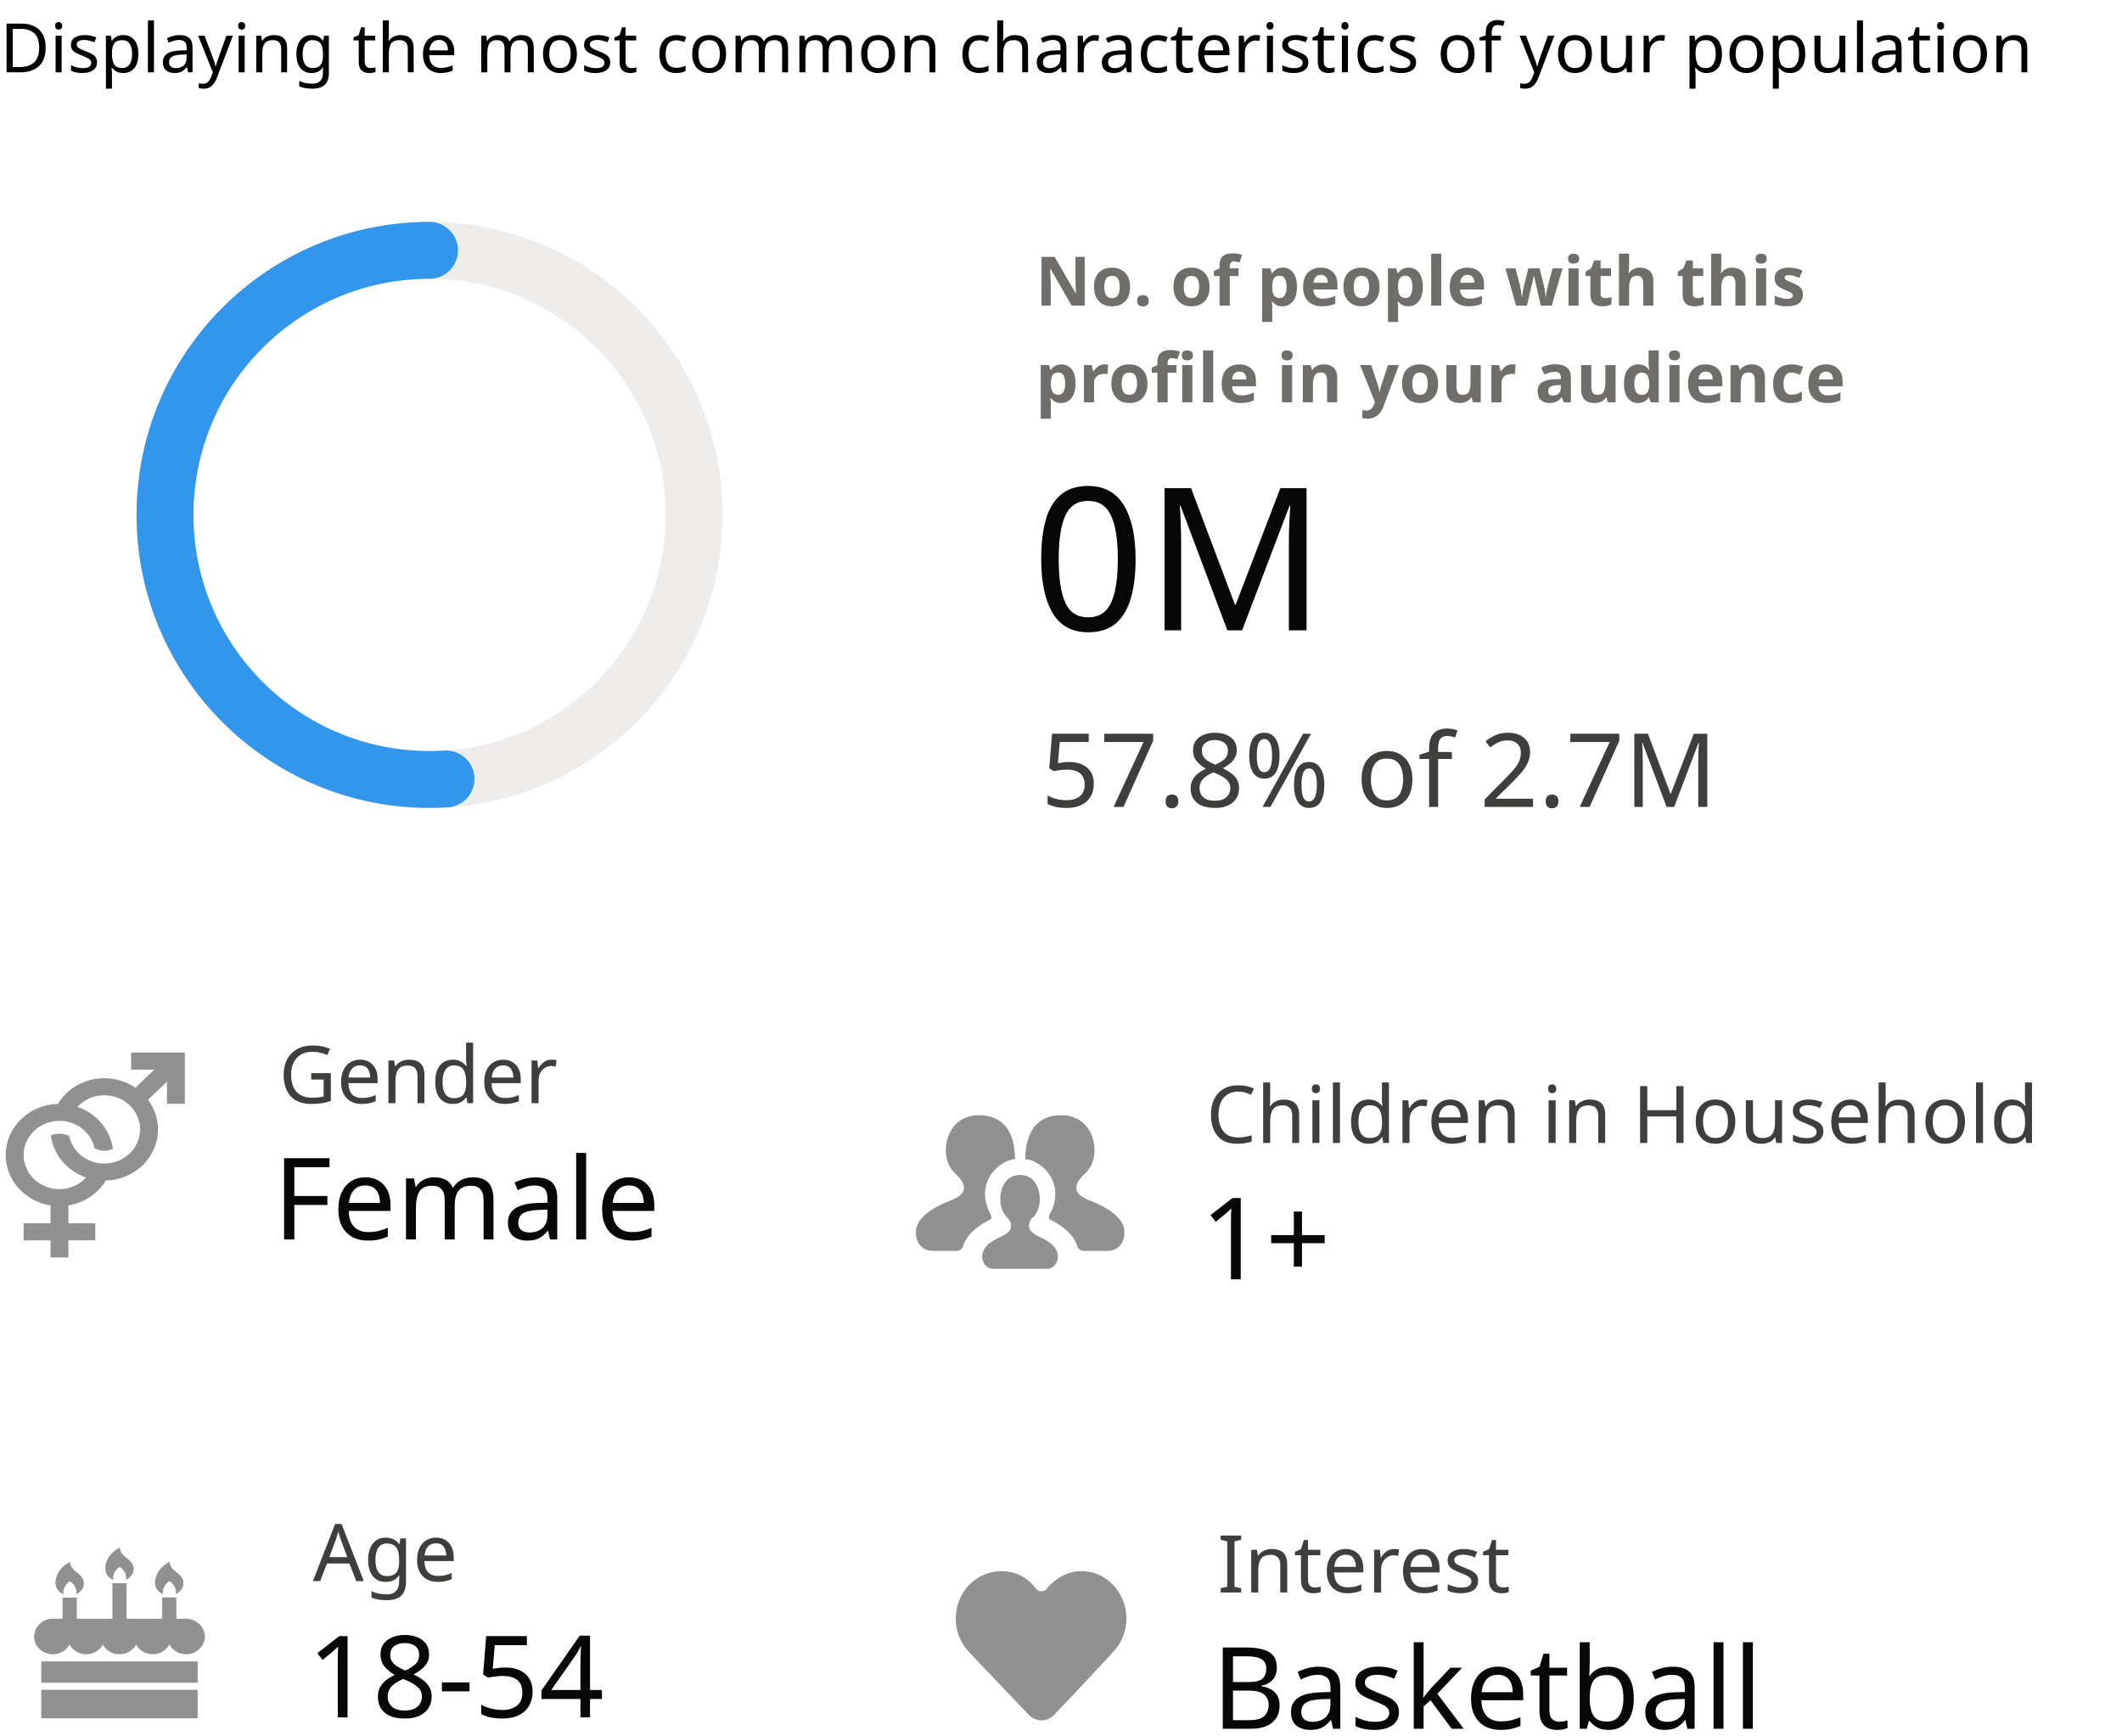
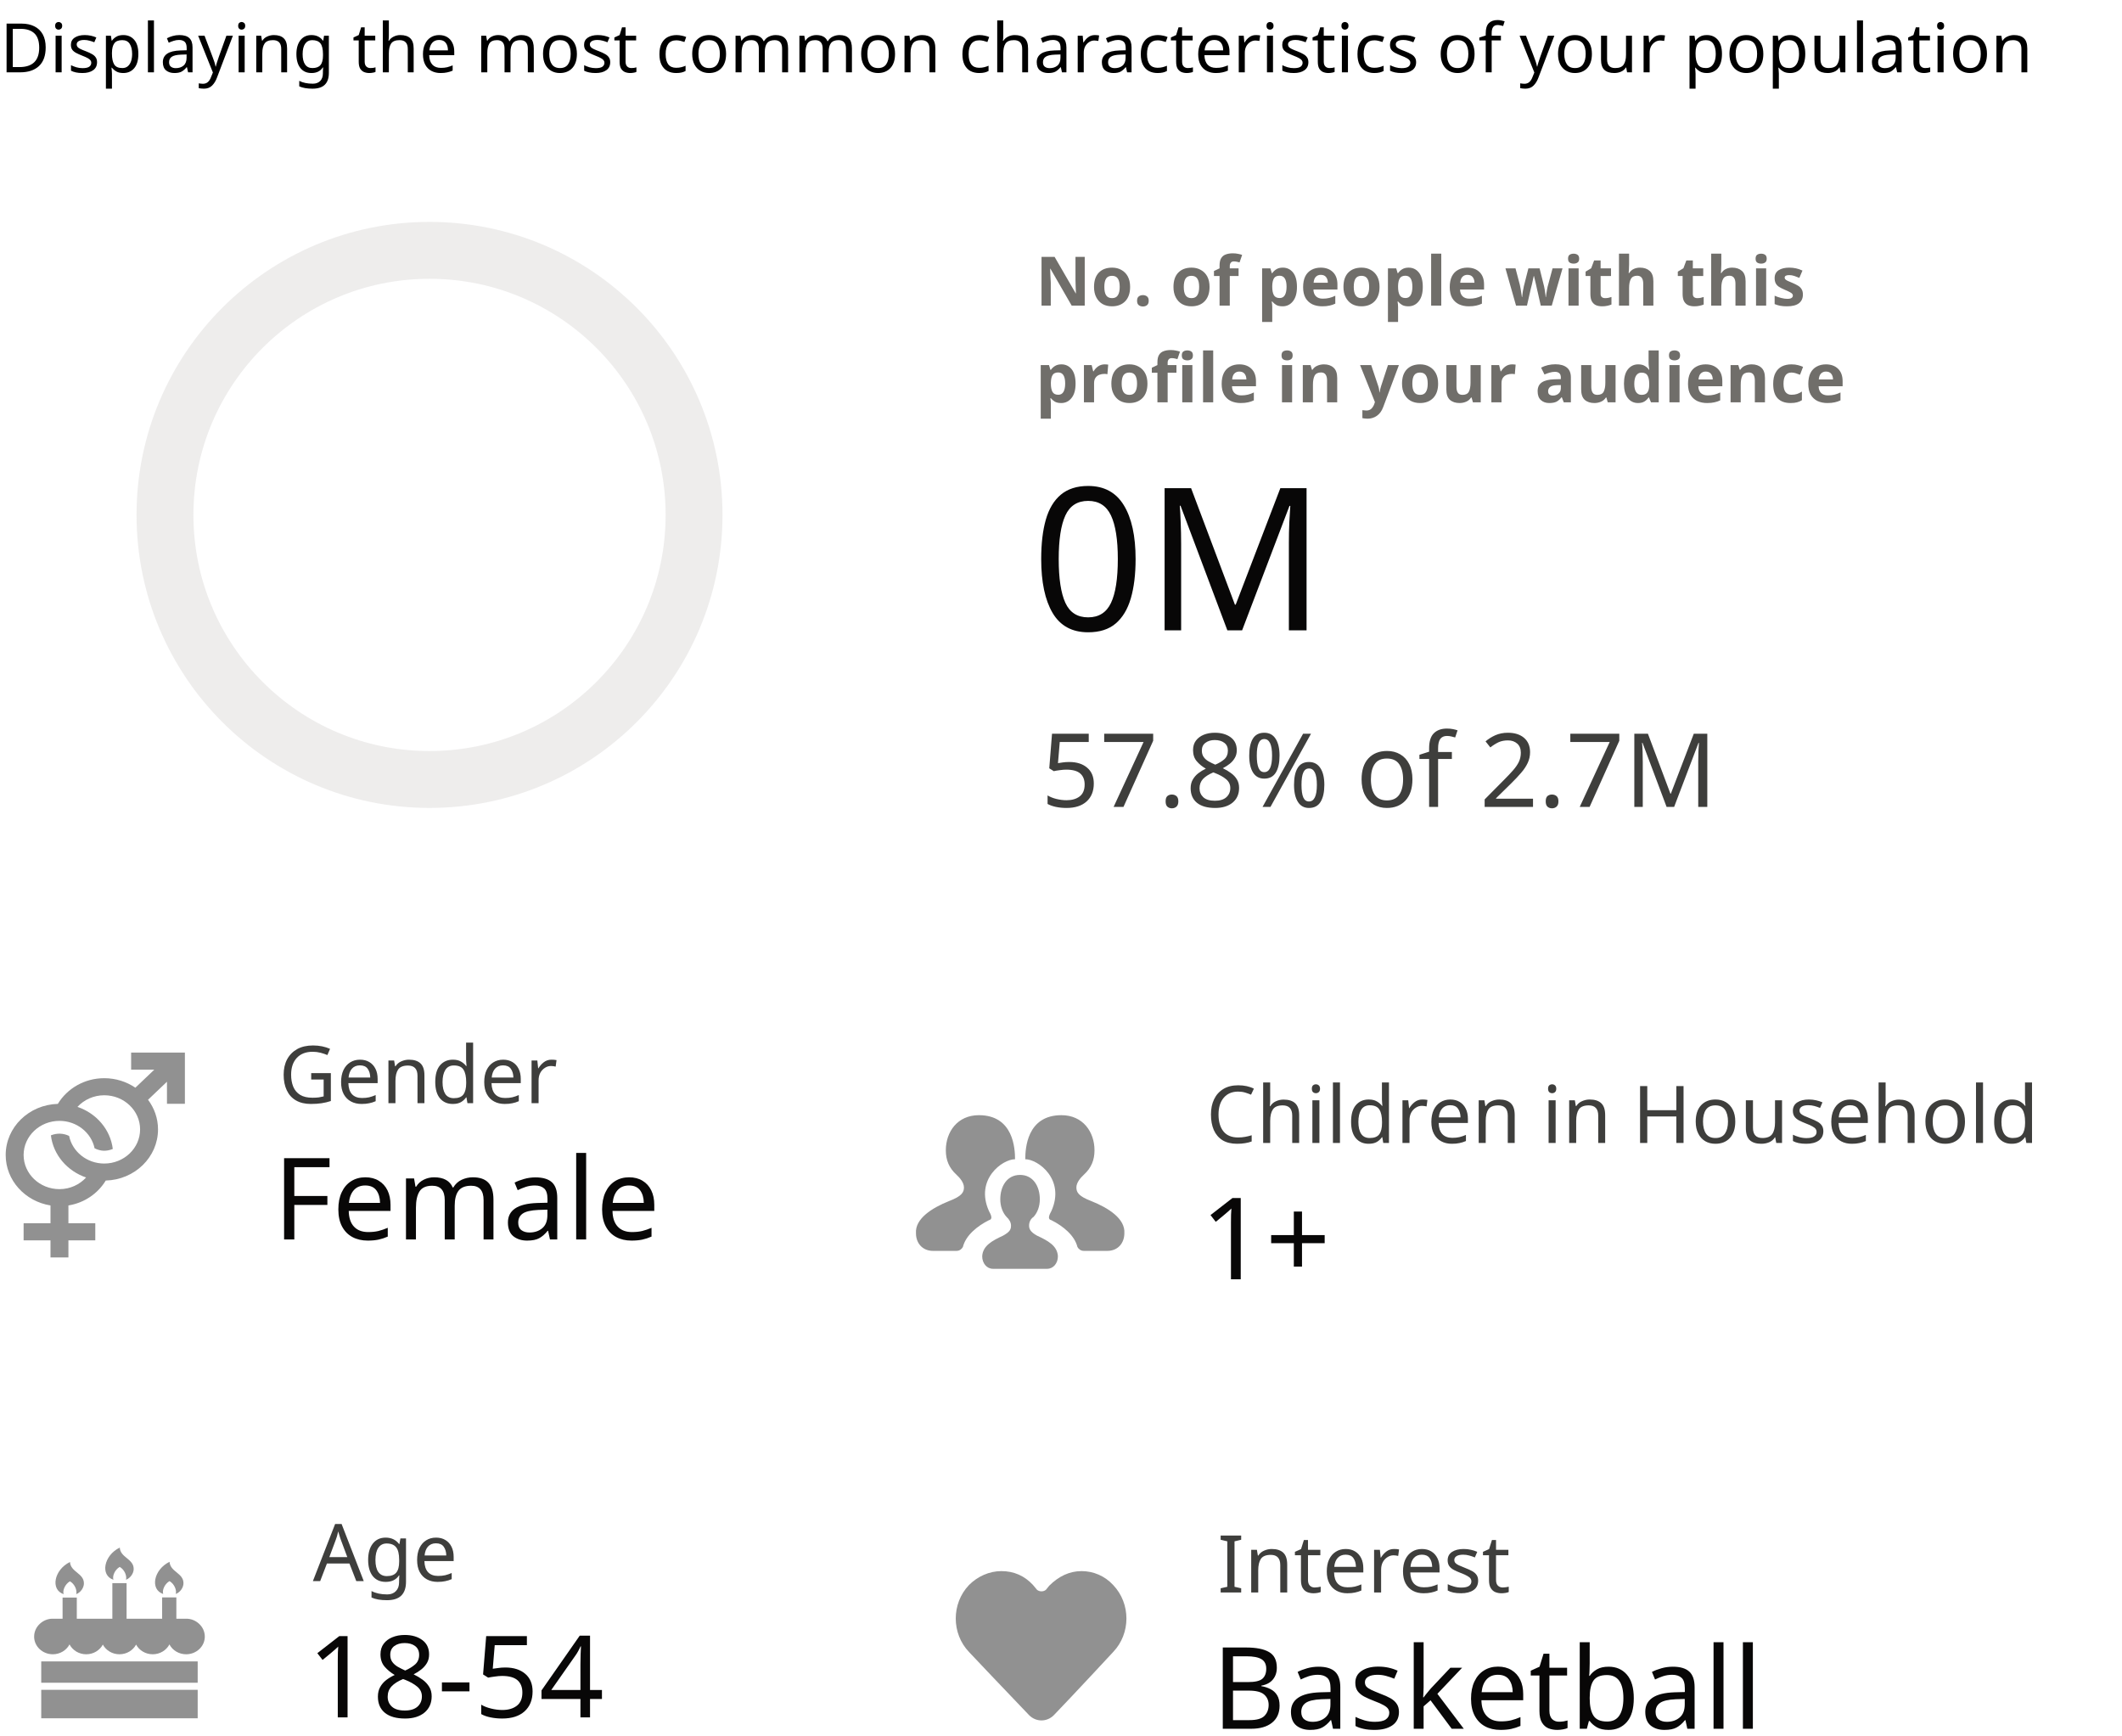
<svg xmlns="http://www.w3.org/2000/svg" style="margin: -10px 0 24px 12px" width="373" height="305" viewBox="0 0 373 305" fill="none">
  <style>
#Oval-2 {
    animation: grow-oval2 2s linear;
    stroke-dashoffset: 70;
+     transform: scaleX(-1);
+     transform-origin: 75.5px;
}

@keyframes grow-oval2 {
    from {
        stroke-dashoffset: 210;
    }
}
</style>
  <g id="Total Consumer Population">
    <text id="Displaying an aggreg" fill="black" xml:space="preserve" style="white-space: pre" font-family="Salesforce Sans" font-size="12" letter-spacing="0px">
      <tspan x="0" y="12.712">Displaying the most common characteristics of your population</tspan>
    </text>
    <g id="Group 41">
      <text id="Gender" fill="#3E3E3C" xml:space="preserve" style="white-space: pre" font-family="Salesforce Sans" font-size="14" letter-spacing="0px">
        <tspan x="49" y="193.888">Gender</tspan>
      </text>
      <text id="Gender_2" fill="#080707" xml:space="preserve" style="white-space: pre" font-family="Salesforce Sans" font-size="20" letter-spacing="0px">
        <tspan x="48" y="217.84">Female</tspan>
      </text>
      <g id="Group 37">
        <g id="iconmonstr-gender-5">
          <path id="Shape" fill-rule="evenodd" clip-rule="evenodd" d="M23.05 188V185H32.5V194H29.35V190.121L26.022 193.29C27.121 194.762 27.775 196.556 27.775 198.5C27.775 203.385 23.683 207.353 18.588 207.488C17.213 209.76 14.846 211.413 12.025 211.865V215H16.75V218H12.025V221H8.875V218H4.15V215H8.875V211.865C4.408 211.149 1 207.459 1 203C1 198.121 5.081 194.158 10.166 194.014C11.798 191.324 14.829 189.5 18.325 189.5C20.366 189.5 22.25 190.123 23.795 191.17L27.123 188H23.05ZM12.147 199.646C12.713 202.406 15.264 204.5 18.326 204.5C21.8 204.5 24.626 201.809 24.626 198.5C24.626 195.191 21.8 192.5 18.326 192.5C16.448 192.5 14.771 193.295 13.618 194.54C16.935 195.668 19.403 198.497 19.828 201.937C18.688 202.396 17.696 202.346 16.627 201.821C16.05 199.076 13.502 197 10.451 197C6.976 197 4.151 199.691 4.151 203C4.151 206.309 6.976 209 10.451 209C12.327 209 13.988 208.201 15.136 206.954C11.823 205.819 9.364 202.987 8.945 199.547C9.997 199.127 11.108 199.147 12.147 199.646Z" fill="#919191" />
        </g>
      </g>
      <text id="Gender_3" fill="#3E3E3C" xml:space="preserve" style="white-space: pre" font-family="Salesforce Sans" font-size="14" letter-spacing="0px">
        <tspan x="55" y="277.888">Age</tspan>
      </text>
      <text id="Gender_4" fill="#080707" xml:space="preserve" style="white-space: pre" font-family="Salesforce Sans" font-size="20" letter-spacing="0px">
        <tspan x="54" y="301.84">18-54</tspan>
      </text>
      <g id="Group 38.1">
        <path id="Shape_2" fill-rule="evenodd" clip-rule="evenodd" d="M34.749 297V302H7.249V297H34.749ZM7.249 295.75V292H34.749V295.75H7.249ZM32.816 284.5C34.386 284.514 35.984 285.814 36 287.625C36.015 289.35 34.53 290.75 32.719 290.75C31.434 290.75 30.319 290.045 29.781 289.017C29.244 290.045 28.129 290.75 26.844 290.75C25.57 290.75 24.465 290.057 23.922 289.047C23.378 290.057 22.274 290.75 21 290.75C19.726 290.75 18.622 290.057 18.079 289.047C17.535 290.057 16.43 290.75 15.156 290.75C13.871 290.75 12.758 290.045 12.219 289.017C11.68 290.045 10.566 290.75 9.281 290.75C7.47 290.75 5.985 289.35 6 287.625C6.016 285.814 7.615 284.514 9.183 284.5H11V280.782H13.5V284.5H19.75V278.25H22.25V284.5H28.5V280.75H31V284.5H32.816ZM11.191 280.186C8.82 279.41 9.502 275.881 12.304 274.533C12.404 276.31 14.75 276.49 14.75 278.285C14.75 279.038 14.199 279.878 13.395 280.186C13.588 279.55 13.162 278.416 12.295 277.925C11.418 278.434 10.966 279.553 11.191 280.186ZM28.691 280.154C26.321 279.377 27.004 275.849 29.805 274.5C29.905 276.277 32.251 276.457 32.251 278.252C32.251 279.005 31.7 279.845 30.896 280.154C31.087 279.517 30.663 278.384 29.796 277.892C28.919 278.401 28.467 279.52 28.691 280.154ZM19.94 277.654C17.569 276.878 18.252 273.349 21.053 272C21.153 273.777 23.499 273.957 23.499 275.752C23.499 276.505 22.948 277.345 22.144 277.654C22.335 277.018 21.912 275.884 21.044 275.393C20.167 275.901 19.715 277.02 19.94 277.654Z" fill="#919191" />
      </g>
      <text id="Gender_5" fill="#3E3E3C" xml:space="preserve" style="white-space: pre" font-family="Salesforce Sans" font-size="14" letter-spacing="0px">
        <tspan x="214" y="279.888">Interest</tspan>
      </text>
      <text id="Gender_6" fill="#080707" xml:space="preserve" style="white-space: pre" font-family="Salesforce Sans" font-size="20" letter-spacing="0px">
        <tspan x="213" y="303.84">Basketball</tspan>
      </text>
      <text id="Gender_7" fill="#3E3E3C" xml:space="preserve" style="white-space: pre" font-family="Salesforce Sans" font-size="14" letter-spacing="0px">
        <tspan x="212" y="200.888">Children in Household</tspan>
      </text>
      <text id="Gender_8" fill="#080707" xml:space="preserve" style="white-space: pre" font-family="Salesforce Sans" font-size="20" letter-spacing="0px">
        <tspan x="211" y="224.84">1+</tspan>
      </text>
      <path id="Shape_3" fill-rule="evenodd" clip-rule="evenodd" d="M189.204 208.697C189.204 207.839 189.953 206.981 190.515 206.467C191.827 205.265 192.389 203.893 192.389 202.177C192.389 198.917 190.328 196 186.58 196C180.482 196 180.222 201.913 180.222 203.743C182.463 203.743 187.292 207.295 184.816 212.831C184.441 213.517 184.066 214.288 184.816 214.459C186.877 215.489 188.886 217.136 189.391 219.164C189.578 219.507 189.953 219.85 190.515 219.85H194.638C196.511 219.85 197.636 218.477 197.636 216.762C197.823 214.188 194.825 212.3 191.827 211.099C189.578 210.241 189.204 209.555 189.204 208.697ZM169.44 208.697C169.44 207.839 168.691 206.981 168.129 206.467C166.817 205.265 166.255 203.893 166.255 202.177C166.255 198.917 168.316 196 172.064 196C178.162 196 178.422 201.913 178.422 203.743C176.181 203.743 171.352 207.295 173.828 212.831C174.203 213.517 174.578 214.288 173.828 214.459C171.767 215.489 169.758 217.136 169.253 219.164C169.066 219.507 168.691 219.85 168.129 219.85H164.006C162.133 219.85 161.008 218.477 161.008 216.762C160.821 214.188 163.819 212.3 166.817 211.099C169.066 210.241 169.44 209.555 169.44 208.697ZM182.281 217.17C181.09 216.51 180.891 215.96 180.891 215.41C180.891 214.75 181.189 214.2 181.686 213.87C182.381 213.1 182.778 212 182.778 210.79C182.778 208.48 181.586 206.5 179.302 206.5C177.018 206.5 175.827 208.48 175.827 210.79C175.827 212 176.224 213.1 176.919 213.87C177.415 214.31 177.713 214.86 177.713 215.41C177.713 216.07 177.515 216.51 176.323 217.17C174.436 218.05 172.748 218.93 172.649 220.8C172.649 222.01 173.443 223 174.536 223H184.069C185.161 223 185.956 222.01 185.956 220.8C185.856 218.93 184.168 218.05 182.281 217.17V217.17Z" fill="#919191" />
      <g id="new_custom1">
        <path id="Shape_4" fill-rule="evenodd" clip-rule="evenodd" d="M185.235 301.461C184.016 302.68 182.12 302.68 180.901 301.461C177.244 297.668 170.336 290.355 170.336 290.355C167.221 287.104 167.221 281.822 170.336 278.571C171.826 277.081 173.858 276.133 176.025 276.133C178.192 276.133 180.088 276.946 181.578 278.571L182.255 279.384C182.661 279.79 183.474 279.79 183.88 279.384L184.422 278.707C186.047 277.081 187.944 276.133 190.111 276.133C192.142 276.133 194.174 276.946 195.664 278.571C198.779 281.822 198.779 287.104 195.664 290.355C195.664 290.355 188.892 297.668 185.235 301.461V301.461Z" fill="#919191" />
      </g>
    </g>
    <path id="Oval" opacity="0.5" d="M75.5 137C101.181 137 122 116.181 122 90.5C122 64.819 101.181 44 75.5 44C49.819 44 29 64.819 29 90.5C29 116.181 49.819 137 75.5 137Z" stroke="#DDDBDA" stroke-width="10" />
    <path id="Oval-2" d="M75.5 44C49.819 44 29 64.819 29 90.5C29 116.181 49.819 137 75.5 137C101.181 137 122 116.181 122 90.5" stroke="#3296ED" stroke-width="10" stroke-linecap="round" stroke-dasharray="219" />
    <text id="75%" fill="#3E3E3C" xml:space="preserve" style="white-space: pre" font-family="Salesforce Sans" font-size="18" letter-spacing="0px">
      <tspan x="183" y="141.818">57.8% of 2.7M</tspan>
    </text>
    <g id="Group 33.1">
      <text id="TOTAL PEOPLE" fill="#706E6A" xml:space="preserve" style="white-space: pre" font-family="Salesforce Sans" font-size="12" font-weight="bold" letter-spacing="0px">
        <tspan x="182" y="53.712">No. of people with this </tspan>
        <tspan x="182" y="70.712">profile in your audience</tspan>
      </text>
      <text id="82K" fill="#080707" xml:space="preserve" style="white-space: pre" font-family="Salesforce Sans" font-size="35" font-weight="300" letter-spacing="0px">
        <tspan x="181.301" y="110.785" id="numberAudience">0M</tspan>
      </text>
    </g>
  </g>
</svg>
